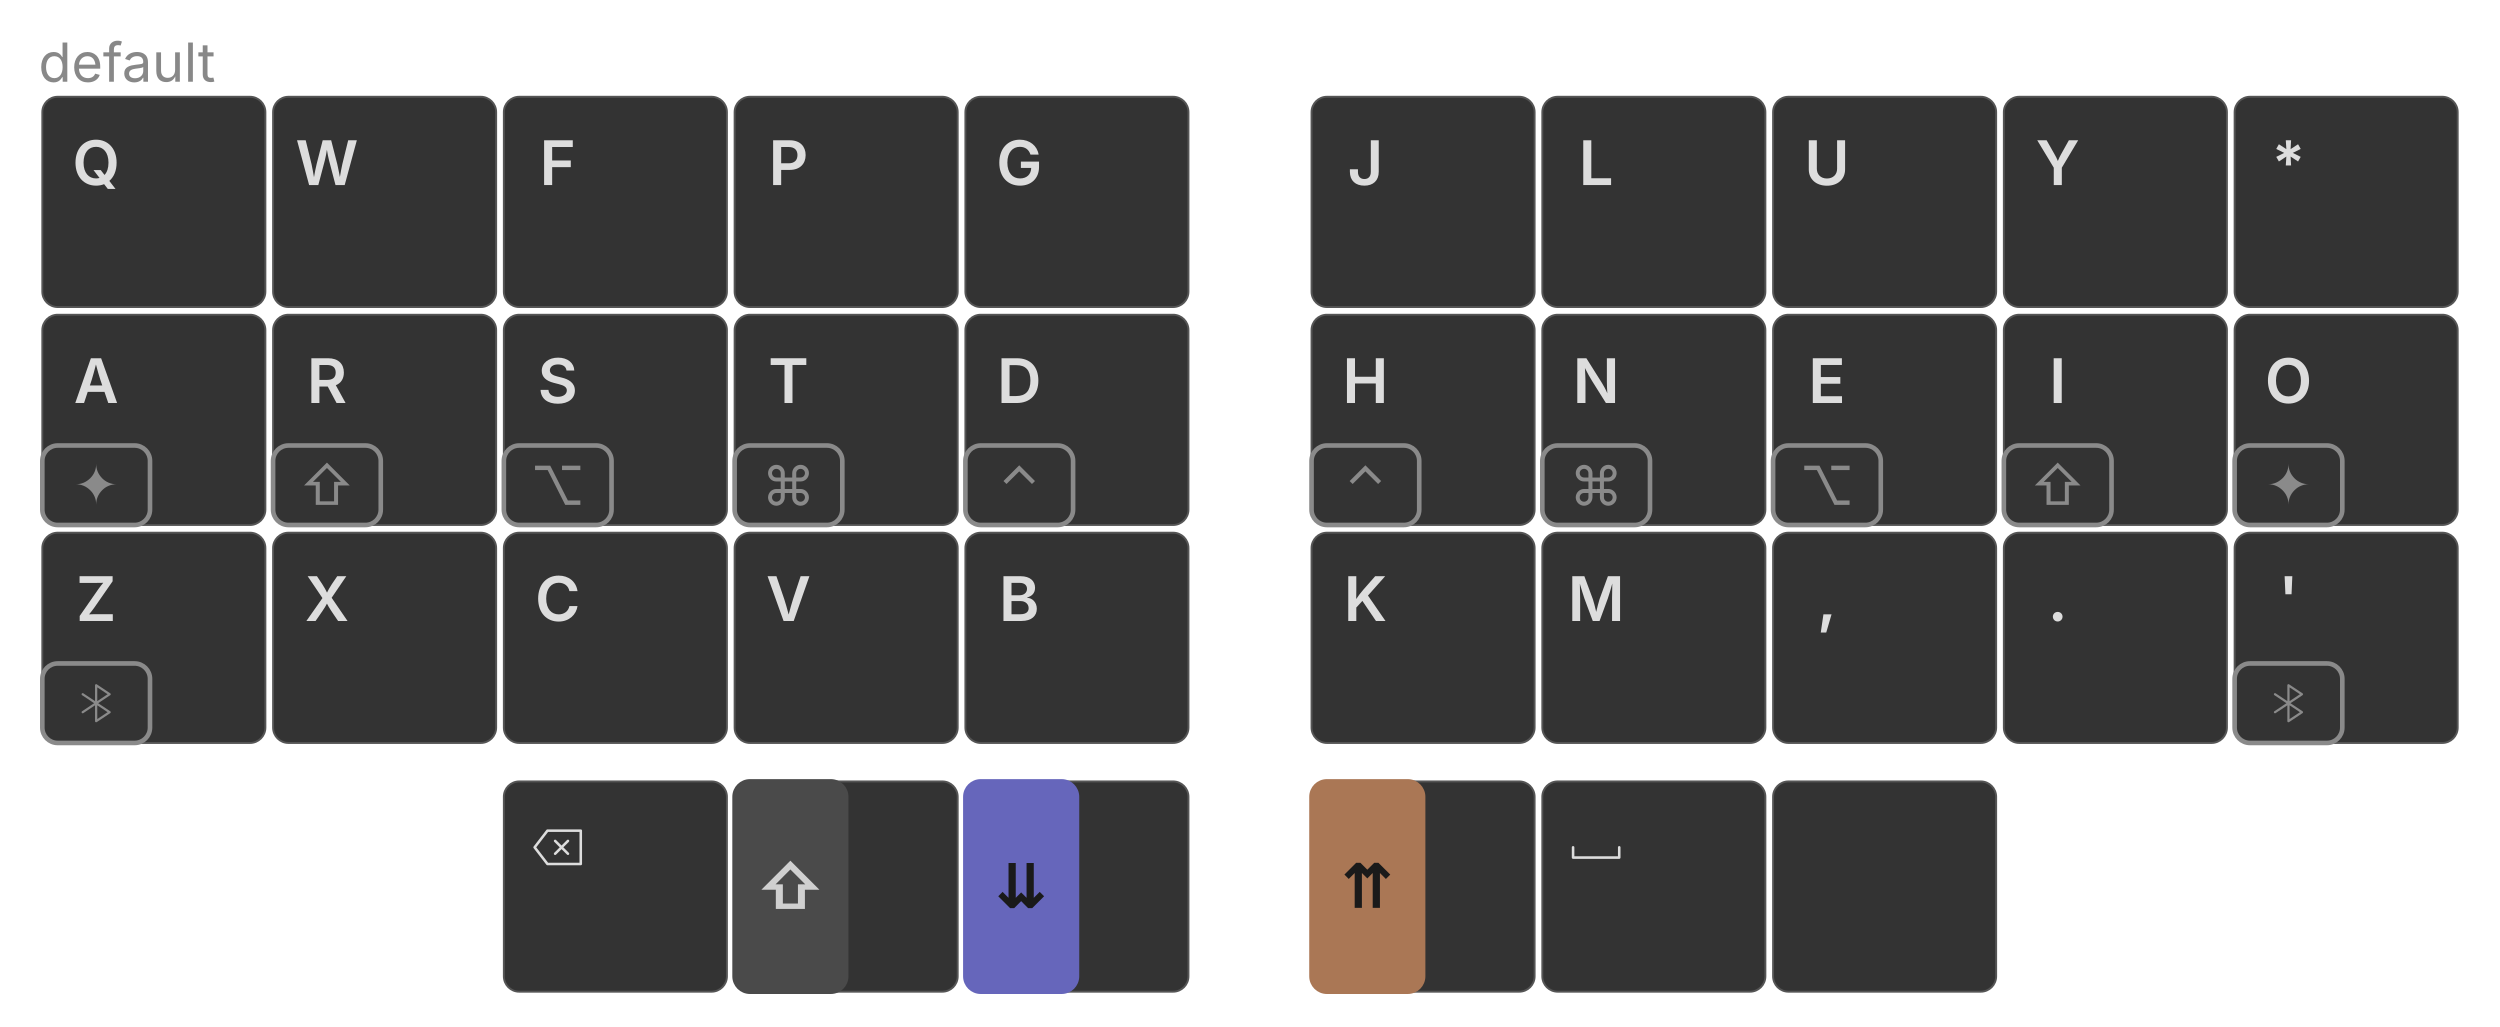
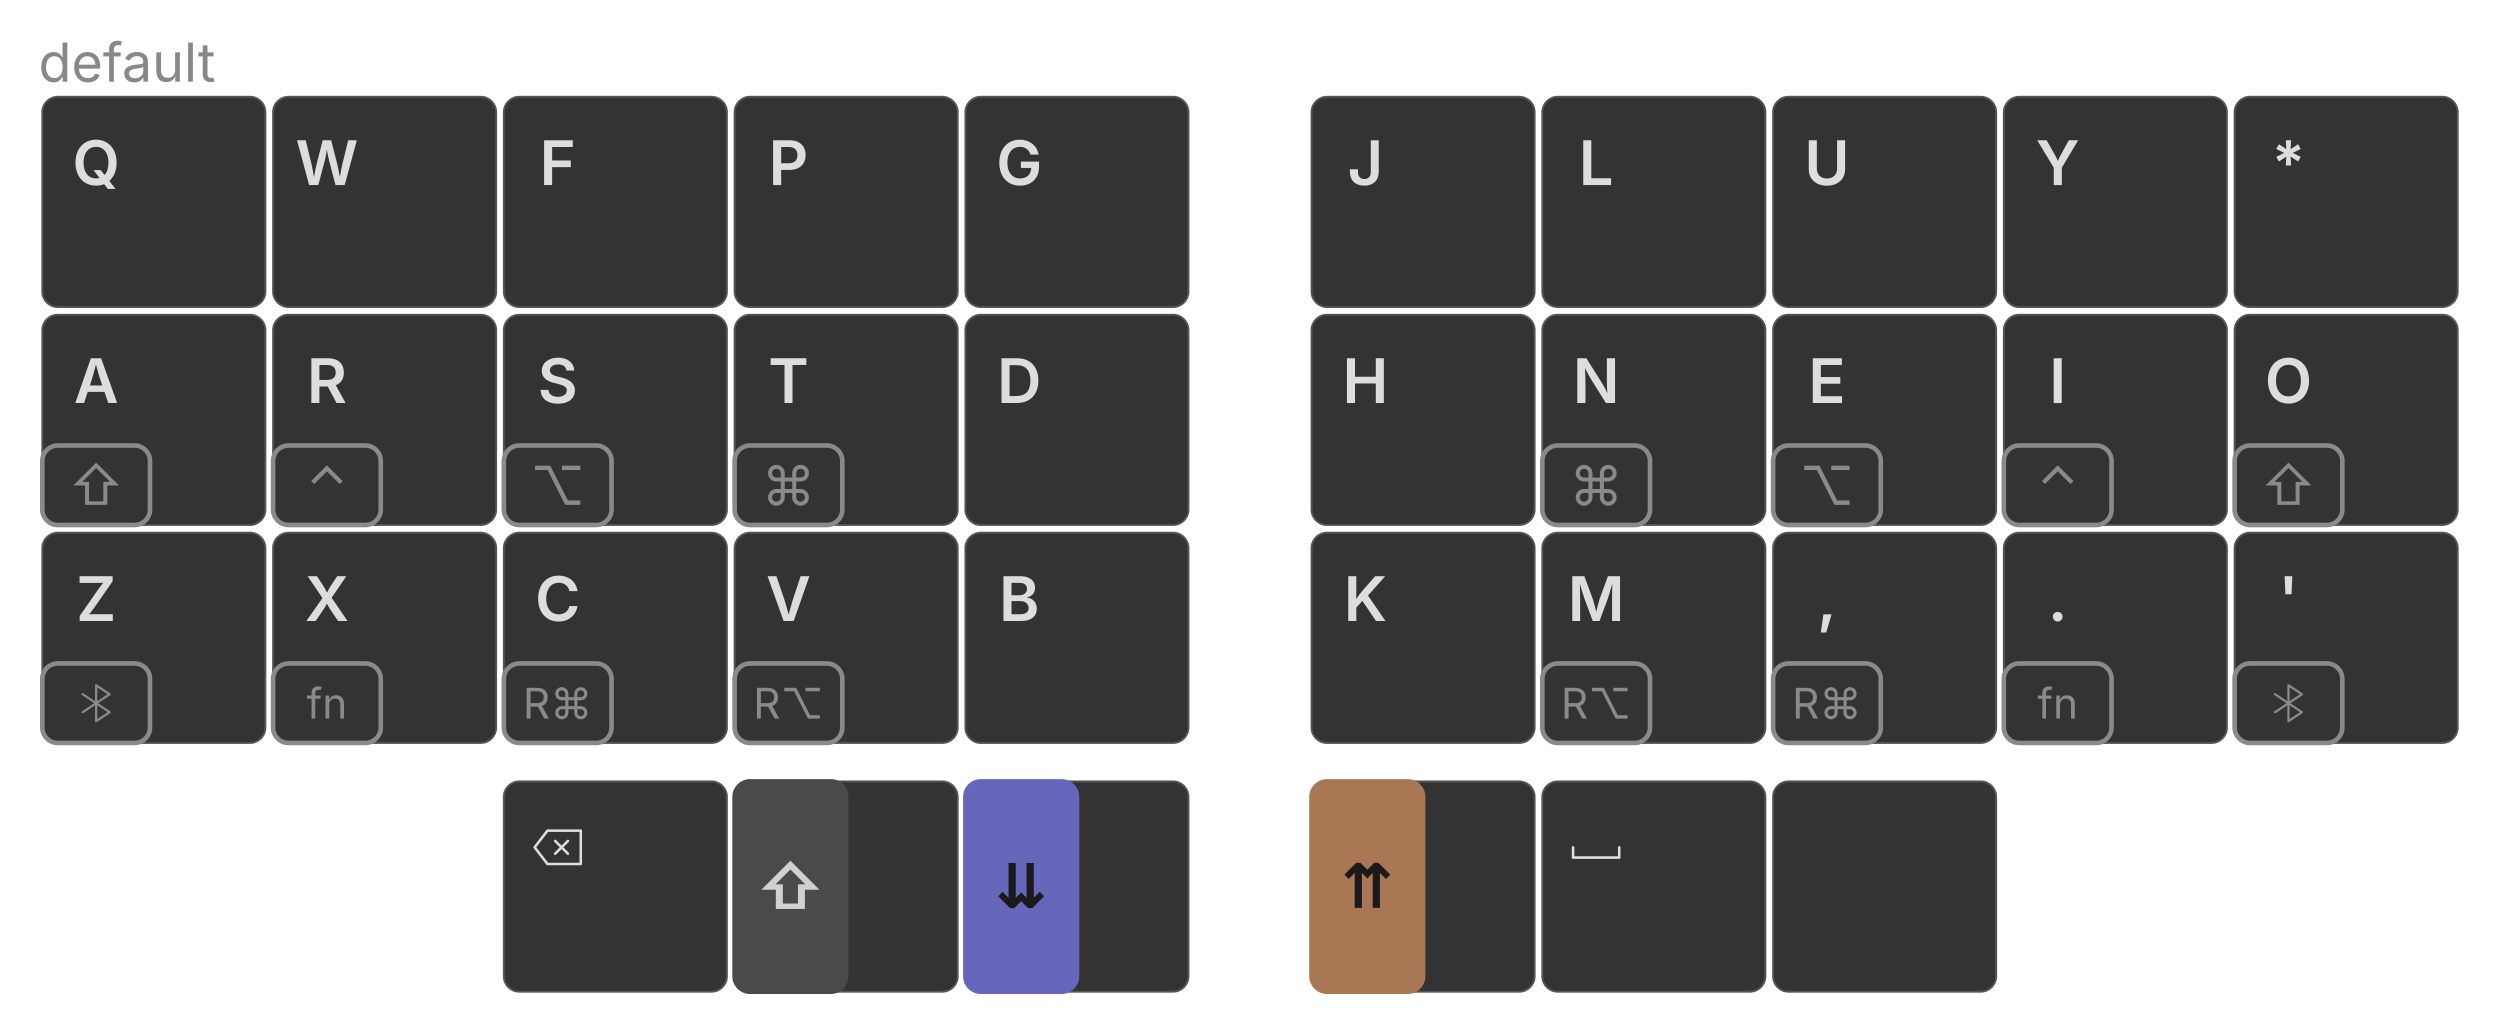
<svg xmlns="http://www.w3.org/2000/svg" class="keymap" width="650" height="267" viewBox="-10 -24 650.0 266.68">
  <style>/* Inter for letters. cairosvg uses only the first family, so marks
       Inter lacks (✦ ⇊ ⇈) set .dejavu; browsers still walk the stack. */
    svg.keymap { background: #1e1e2e;
                 font-family: Inter, "DejaVu Sans", "Segoe UI Symbol",
                              "Apple Symbols", sans-serif; }
    text.dejavu { font-family: "DejaVu Sans", "Segoe UI Symbol",
                  "Apple Symbols", sans-serif; }
    rect.keycap { fill: #333333; stroke: #555555; stroke-width: 0.5px; }
    text { fill: #c8c8c8; text-anchor: middle; dominant-baseline: central; }
    text.base { font-size: 16px; font-weight: 600; fill: #dddddd; }
    text.hold { font-size: 11px; }
    text.sym { font-size: 13px; fill: #9999ff; }
    text.num { font-size: 13px; fill: #ee9944; }
    text.oneshot { font-size: 12px; font-weight: 600; }
    use.glyph { fill: none; stroke: #c8c8c8; stroke-width: 2px;
                stroke-linecap: round; stroke-linejoin: round; }
    use.glyph.base { stroke: #dddddd; }
    use.glyph.sym { stroke: #9999ff; }
    use.glyph.num { stroke: #ee9944; }
    use.glyph.hold.tap-preferred.mod { stroke: #8a8a8a; }
    use.glyph.hold.hold-preferred.mod, use.glyph.oneshot.mod { stroke: #d0d0d0; }
    use.glyph.hold.hold-preferred.sym, use.glyph.oneshot.sym,
    use.glyph.hold.hold-preferred.nav, use.glyph.oneshot.nav { stroke: #1a1a1a; }
    use.glyph.hold.tap-preferred.sym { stroke: #9999ff; }
    use.glyph.hold.tap-preferred.nav { stroke: #ee9944; }
    rect.hold-box { stroke-width: 1.2px; }
    rect.hold-box.tap-preferred.mod { fill: none; stroke: #8a8a8a; }
    rect.hold-box.tap-preferred.sym { fill: none; stroke: #9999ff; }
    rect.hold-box.tap-preferred.nav { fill: none; stroke: #ee9944; }
    rect.hold-box.hold-preferred.mod { fill: #4a4a4a; stroke: #4a4a4a; }
    rect.hold-box.hold-preferred.sym { fill: #6666bb; stroke: #6666bb; }
    rect.hold-box.hold-preferred.nav { fill: #aa7755; stroke: #aa7755; }
    rect.hold-box.oneshot.mod { fill: #4a4a4a; stroke: #4a4a4a; }
    rect.hold-box.oneshot.sym { fill: #6666bb; stroke: #6666bb; }
    rect.hold-box.oneshot.nav { fill: #aa7755; stroke: #aa7755; }
    text.hold.hold-preferred.mod, text.oneshot.mod { fill: #d0d0d0; font-weight: 700; }
    text.hold.hold-preferred.sym, text.oneshot.sym,
    text.hold.hold-preferred.nav, text.oneshot.nav { fill: #1a1a1a; font-weight: 700; }
    text.hold.tap-preferred { fill: #8a8a8a; }
    text.hold.symbol { font-size: 14px; }
    text.oneshot.symbol { font-size: 16px; }
    text.title { font-size: 14px; fill: #888888; text-anchor: start; }</style>
  <defs>
    <path id="glyph_backspace" class="symbol" transform="scale(0.333333) translate(-24,-24)" d="M22,19l10,10 M22,29l10-10 M6,24l10,13h26v-26h-26z" />
    <path id="glyph_delete-word" class="symbol" transform="scale(0.333333) translate(-24,-24)" d="M22,19l10,10 M22,29l10-10 M6,24l10,13h26v-26h-26z M6,17l-6,7,6,7" />
    <path id="glyph_return" class="symbol" transform="scale(0.333333) translate(-24,-24)" d="M42,13V27H6 m8-8l-8,8l8,8" />
    <path id="glyph_space" class="symbol" transform="scale(0.333333) translate(-24,-24)" d="M42,24V32H6V24" />
    <path id="glyph_escape" class="symbol" transform="scale(0.333333) translate(-24,-24)" d="M24,24l-18-18 m0,10v-10h10 M24,6A18,18,0,1,1,6,24" />
    <path id="glyph_up" class="symbol" transform="scale(0.333333) translate(-24,-24)" d="M24,42v-36 m-8,6l8-8l8,8" />
    <path id="glyph_down" class="symbol" transform="scale(0.333333) translate(-24,-24)" d="M24,6v36 m-8,-6l8,8l8-8" />
    <path id="glyph_left" class="symbol" transform="scale(0.333333) translate(-24,-24)" d="M42,24h-36 m6-8l-8,8l8,8" />
    <path id="glyph_right" class="symbol" transform="scale(0.333333) translate(-24,-24)" d="M6,24h36 m-6-8l8,8l-8,8" />
    <path id="glyph_tab" class="symbol" transform="scale(0.333333) translate(-24,-24)" d="M6,12H32m-5-6l7,6l-7,6 M6,36H32m-5-6l7,6l-7,6 M42,8v32" />
    <path id="glyph_btab" class="symbol" transform="scale(0.333333) translate(-24,-24)" d="M42,12H16m5-6l-7,6l7,6 M42,36H16m5-6l-7,6l7,6 M6,8v32" />
    <path id="glyph_home" class="symbol" transform="scale(0.333333) translate(-24,-24)" d="M8,10v28 M8,16h32 M8,32h20" />
    <path id="glyph_end" class="symbol" transform="scale(0.333333) translate(-24,-24)" d="M40,10v28 M8,16h32 M20,32h20" />
    <path id="glyph_word-left" class="symbol" transform="scale(0.333333) translate(-24,-24)" d="M22,24h-16m6-8l-8,8l8,8 M26,17h16v14h-16z" />
    <path id="glyph_word-right" class="symbol" transform="scale(0.333333) translate(-24,-24)" d="M6,17h16v14h-16z M26,24h16m-6-8l8,8l-8,8" />
    <path id="glyph_hist-back" class="symbol" transform="scale(0.333333) translate(-24,-24)" d="M36,32A14,14 0 1 0 24,12m8-8l-8,8l8,8" />
    <path id="glyph_hist-fwd" class="symbol" transform="scale(0.333333) translate(-24,-24)" d="M12,32A14,14 0 1 1 24,12m-8-8l8,8l-8,8" />
    <path id="glyph_app-tab-prev" class="symbol" transform="scale(0.333333) translate(-24,-24)" d="M6,10h18v10h18v20H6z" />
    <path id="glyph_app-tab-next" class="symbol" transform="scale(0.333333) translate(-24,-24)" d="M6,20h18v-10h18v30H6z" />
    <path id="glyph_bluetooth" class="symbol" transform="scale(0.333333) translate(-24,-24)" d="M12,16 L36,32 L24,40 L24,8 L36,16 L12,32" />
  </defs>
  <text class="title" x="0" y="-8">default</text>
  <g transform="translate(0.00,0.00)">
    <rect class="keycap" x="1.0" y="1.0" width="58.0" height="54.67" rx="4.0" ry="4.0" />
    <text class="base" x="15.0" y="18.134">Q</text>
  </g>
  <g transform="translate(60.00,0.00)">
    <rect class="keycap" x="1.0" y="1.0" width="58.0" height="54.67" rx="4.0" ry="4.0" />
    <text class="base" x="15.0" y="18.134">W</text>
  </g>
  <g transform="translate(120.00,0.00)">
    <rect class="keycap" x="1.0" y="1.0" width="58.0" height="54.67" rx="4.0" ry="4.0" />
    <text class="base" x="15.0" y="18.134">F</text>
  </g>
  <g transform="translate(180.00,0.00)">
    <rect class="keycap" x="1.0" y="1.0" width="58.0" height="54.67" rx="4.0" ry="4.0" />
    <text class="base" x="15.0" y="18.134">P</text>
  </g>
  <g transform="translate(240.00,0.00)">
    <rect class="keycap" x="1.0" y="1.0" width="58.0" height="54.67" rx="4.0" ry="4.0" />
    <text class="base" x="15.0" y="18.134">G</text>
  </g>
  <g transform="translate(330.00,0.00)">
    <rect class="keycap" x="1.0" y="1.0" width="58.0" height="54.67" rx="4.0" ry="4.0" />
    <text class="base" x="15.0" y="18.134">J</text>
  </g>
  <g transform="translate(390.00,0.00)">
    <rect class="keycap" x="1.0" y="1.0" width="58.0" height="54.67" rx="4.0" ry="4.0" />
    <text class="base" x="15.0" y="18.134">L</text>
  </g>
  <g transform="translate(450.00,0.00)">
    <rect class="keycap" x="1.0" y="1.0" width="58.0" height="54.67" rx="4.0" ry="4.0" />
    <text class="base" x="15.0" y="18.134">U</text>
  </g>
  <g transform="translate(510.00,0.00)">
    <rect class="keycap" x="1.0" y="1.0" width="58.0" height="54.67" rx="4.0" ry="4.0" />
    <text class="base" x="15.0" y="18.134">Y</text>
  </g>
  <g transform="translate(570.00,0.00)">
    <rect class="keycap" x="1.0" y="1.0" width="58.0" height="54.67" rx="4.0" ry="4.0" />
    <text class="base" x="15.0" y="18.134">*</text>
  </g>
  <g transform="translate(0.00,56.67)">
    <rect class="keycap" x="1.0" y="1.0" width="58.0" height="54.67" rx="4.0" ry="4.0" />
    <rect class="hold-box tap-preferred mod" x="1.0" y="35.002" width="28.0" height="20.668" rx="4.0" ry="4.0" />
    <text class="base" x="15.0" y="18.134">A</text>
-     <text class="hold tap-preferred mod symbol dejavu" x="15.0" y="45.336">✦</text>
+     <text class="hold tap-preferred mod symbol" x="15.0" y="45.336">⇧</text>
  </g>
  <g transform="translate(60.00,56.67)">
    <rect class="keycap" x="1.0" y="1.0" width="58.0" height="54.67" rx="4.0" ry="4.0" />
    <rect class="hold-box tap-preferred mod" x="1.0" y="35.002" width="28.0" height="20.668" rx="4.0" ry="4.0" />
    <text class="base" x="15.0" y="18.134">R</text>
-     <text class="hold tap-preferred mod symbol" x="15.0" y="45.336">⇧</text>
+     <text class="hold tap-preferred mod symbol" x="15.0" y="45.336">⌃</text>
  </g>
  <g transform="translate(120.00,56.67)">
    <rect class="keycap" x="1.0" y="1.0" width="58.0" height="54.67" rx="4.0" ry="4.0" />
    <rect class="hold-box tap-preferred mod" x="1.0" y="35.002" width="28.0" height="20.668" rx="4.0" ry="4.0" />
    <text class="base" x="15.0" y="18.134">S</text>
    <text class="hold tap-preferred mod symbol" x="15.0" y="45.336">⌥</text>
  </g>
  <g transform="translate(180.00,56.67)">
    <rect class="keycap" x="1.0" y="1.0" width="58.0" height="54.67" rx="4.0" ry="4.0" />
    <rect class="hold-box tap-preferred mod" x="1.0" y="35.002" width="28.0" height="20.668" rx="4.0" ry="4.0" />
    <text class="base" x="15.0" y="18.134">T</text>
    <text class="hold tap-preferred mod symbol" x="15.0" y="45.336">⌘</text>
  </g>
  <g transform="translate(240.00,56.67)">
    <rect class="keycap" x="1.0" y="1.0" width="58.0" height="54.67" rx="4.0" ry="4.0" />
-     <rect class="hold-box tap-preferred mod" x="1.0" y="35.002" width="28.0" height="20.668" rx="4.0" ry="4.0" />
    <text class="base" x="15.0" y="18.134">D</text>
-     <text class="hold tap-preferred mod symbol" x="15.0" y="45.336">⌃</text>
  </g>
  <g transform="translate(330.00,56.67)">
    <rect class="keycap" x="1.0" y="1.0" width="58.0" height="54.67" rx="4.0" ry="4.0" />
-     <rect class="hold-box tap-preferred mod" x="1.0" y="35.002" width="28.0" height="20.668" rx="4.0" ry="4.0" />
    <text class="base" x="15.0" y="18.134">H</text>
-     <text class="hold tap-preferred mod symbol" x="15.0" y="45.336">⌃</text>
  </g>
  <g transform="translate(390.00,56.67)">
    <rect class="keycap" x="1.0" y="1.0" width="58.0" height="54.67" rx="4.0" ry="4.0" />
    <rect class="hold-box tap-preferred mod" x="1.0" y="35.002" width="28.0" height="20.668" rx="4.0" ry="4.0" />
    <text class="base" x="15.0" y="18.134">N</text>
    <text class="hold tap-preferred mod symbol" x="15.0" y="45.336">⌘</text>
  </g>
  <g transform="translate(450.00,56.67)">
    <rect class="keycap" x="1.0" y="1.0" width="58.0" height="54.67" rx="4.0" ry="4.0" />
    <rect class="hold-box tap-preferred mod" x="1.0" y="35.002" width="28.0" height="20.668" rx="4.0" ry="4.0" />
    <text class="base" x="15.0" y="18.134">E</text>
    <text class="hold tap-preferred mod symbol" x="15.0" y="45.336">⌥</text>
  </g>
  <g transform="translate(510.00,56.67)">
    <rect class="keycap" x="1.0" y="1.0" width="58.0" height="54.67" rx="4.0" ry="4.0" />
    <rect class="hold-box tap-preferred mod" x="1.0" y="35.002" width="28.0" height="20.668" rx="4.0" ry="4.0" />
    <text class="base" x="15.0" y="18.134">I</text>
+     <text class="hold tap-preferred mod symbol" x="15.0" y="45.336">⌃</text>
+   </g>
+   <g transform="translate(570.00,56.67)">
+     <rect class="keycap" x="1.0" y="1.0" width="58.0" height="54.67" rx="4.0" ry="4.0" />
+     <rect class="hold-box tap-preferred mod" x="1.0" y="35.002" width="28.0" height="20.668" rx="4.0" ry="4.0" />
+     <text class="base" x="15.0" y="18.134">O</text>
    <text class="hold tap-preferred mod symbol" x="15.0" y="45.336">⇧</text>
-   </g>
-   <g transform="translate(570.00,56.67)">
-     <rect class="keycap" x="1.0" y="1.0" width="58.0" height="54.67" rx="4.0" ry="4.0" />
-     <rect class="hold-box tap-preferred mod" x="1.0" y="35.002" width="28.0" height="20.668" rx="4.0" ry="4.0" />
-     <text class="base" x="15.0" y="18.134">O</text>
-     <text class="hold tap-preferred mod symbol dejavu" x="15.0" y="45.336">✦</text>
  </g>
  <g transform="translate(0.00,113.34)">
    <rect class="keycap" x="1.0" y="1.0" width="58.0" height="54.67" rx="4.0" ry="4.0" />
    <rect class="hold-box tap-preferred mod" x="1.0" y="35.002" width="28.0" height="20.668" rx="4.0" ry="4.0" />
    <text class="base" x="15.0" y="18.134">Z</text>
    <g transform="translate(15.0,45.336) scale(0.875)">
      <use class="glyph hold tap-preferred mod" href="#glyph_bluetooth" />
    </g>
  </g>
  <g transform="translate(60.00,113.34)">
    <rect class="keycap" x="1.0" y="1.0" width="58.0" height="54.67" rx="4.0" ry="4.0" />
+     <rect class="hold-box tap-preferred mod" x="1.0" y="35.002" width="28.0" height="20.668" rx="4.0" ry="4.0" />
    <text class="base" x="15.0" y="18.134">X</text>
+     <text class="hold tap-preferred mod" x="15.0" y="45.336">fn</text>
  </g>
  <g transform="translate(120.00,113.34)">
    <rect class="keycap" x="1.0" y="1.0" width="58.0" height="54.67" rx="4.0" ry="4.0" />
+     <rect class="hold-box tap-preferred mod" x="1.0" y="35.002" width="28.0" height="20.668" rx="4.0" ry="4.0" />
    <text class="base" x="15.0" y="18.134">C</text>
+     <text class="hold tap-preferred mod" x="15.0" y="45.336">R⌘</text>
  </g>
  <g transform="translate(180.00,113.34)">
    <rect class="keycap" x="1.0" y="1.0" width="58.0" height="54.67" rx="4.0" ry="4.0" />
+     <rect class="hold-box tap-preferred mod" x="1.0" y="35.002" width="28.0" height="20.668" rx="4.0" ry="4.0" />
    <text class="base" x="15.0" y="18.134">V</text>
+     <text class="hold tap-preferred mod" x="15.0" y="45.336">R⌥</text>
  </g>
  <g transform="translate(240.00,113.34)">
    <rect class="keycap" x="1.0" y="1.0" width="58.0" height="54.67" rx="4.0" ry="4.0" />
    <text class="base" x="15.0" y="18.134">B</text>
  </g>
  <g transform="translate(330.00,113.34)">
    <rect class="keycap" x="1.0" y="1.0" width="58.0" height="54.67" rx="4.0" ry="4.0" />
    <text class="base" x="15.0" y="18.134">K</text>
  </g>
  <g transform="translate(390.00,113.34)">
    <rect class="keycap" x="1.0" y="1.0" width="58.0" height="54.67" rx="4.0" ry="4.0" />
+     <rect class="hold-box tap-preferred mod" x="1.0" y="35.002" width="28.0" height="20.668" rx="4.0" ry="4.0" />
    <text class="base" x="15.0" y="18.134">M</text>
+     <text class="hold tap-preferred mod" x="15.0" y="45.336">R⌥</text>
  </g>
  <g transform="translate(450.00,113.34)">
    <rect class="keycap" x="1.0" y="1.0" width="58.0" height="54.67" rx="4.0" ry="4.0" />
+     <rect class="hold-box tap-preferred mod" x="1.0" y="35.002" width="28.0" height="20.668" rx="4.0" ry="4.0" />
    <text class="base" x="15.0" y="18.134">,</text>
+     <text class="hold tap-preferred mod" x="15.0" y="45.336">R⌘</text>
  </g>
  <g transform="translate(510.00,113.34)">
    <rect class="keycap" x="1.0" y="1.0" width="58.0" height="54.67" rx="4.0" ry="4.0" />
+     <rect class="hold-box tap-preferred mod" x="1.0" y="35.002" width="28.0" height="20.668" rx="4.0" ry="4.0" />
    <text class="base" x="15.0" y="18.134">.</text>
+     <text class="hold tap-preferred mod" x="15.0" y="45.336">fn</text>
  </g>
  <g transform="translate(570.00,113.34)">
    <rect class="keycap" x="1.0" y="1.0" width="58.0" height="54.67" rx="4.0" ry="4.0" />
    <rect class="hold-box tap-preferred mod" x="1.0" y="35.002" width="28.0" height="20.668" rx="4.0" ry="4.0" />
    <text class="base" x="15.0" y="18.134">'</text>
    <g transform="translate(15.0,45.336) scale(0.875)">
      <use class="glyph hold tap-preferred mod" href="#glyph_bluetooth" />
    </g>
  </g>
  <g transform="translate(120.00,178.01)">
    <rect class="keycap" x="1.0" y="1.0" width="58.0" height="54.67" rx="4.0" ry="4.0" />
    <use class="glyph base" href="#glyph_backspace" x="15.0" y="18.134" />
  </g>
  <g transform="translate(180.00,178.01)">
    <rect class="keycap" x="1.0" y="1.0" width="58.0" height="54.67" rx="4.0" ry="4.0" />
    <rect class="hold-box oneshot mod" x="1.0" y="1.0" width="29.0" height="54.67" rx="4.0" ry="4.0" />
    <text class="oneshot symbol mod" x="15.5" y="28.335">⇧</text>
  </g>
  <g transform="translate(240.00,178.01)">
    <rect class="keycap" x="1.0" y="1.0" width="58.0" height="54.67" rx="4.0" ry="4.0" />
    <rect class="hold-box oneshot sym" x="1.0" y="1.0" width="29.0" height="54.67" rx="4.0" ry="4.0" />
    <text class="oneshot symbol sym dejavu" x="15.5" y="28.335">⇊</text>
  </g>
  <g transform="translate(330.00,178.01)">
    <rect class="keycap" x="1.0" y="1.0" width="58.0" height="54.67" rx="4.0" ry="4.0" />
    <rect class="hold-box oneshot nav" x="1.0" y="1.0" width="29.0" height="54.67" rx="4.0" ry="4.0" />
    <text class="oneshot symbol nav dejavu" x="15.5" y="28.335">⇈</text>
  </g>
  <g transform="translate(390.00,178.01)">
    <rect class="keycap" x="1.0" y="1.0" width="58.0" height="54.67" rx="4.0" ry="4.0" />
    <use class="glyph base" href="#glyph_space" x="15.0" y="18.134" />
  </g>
  <g transform="translate(450.00,178.01)">
    <rect class="keycap" x="1.0" y="1.0" width="58.0" height="54.67" rx="4.0" ry="4.0" />
  </g>
</svg>
